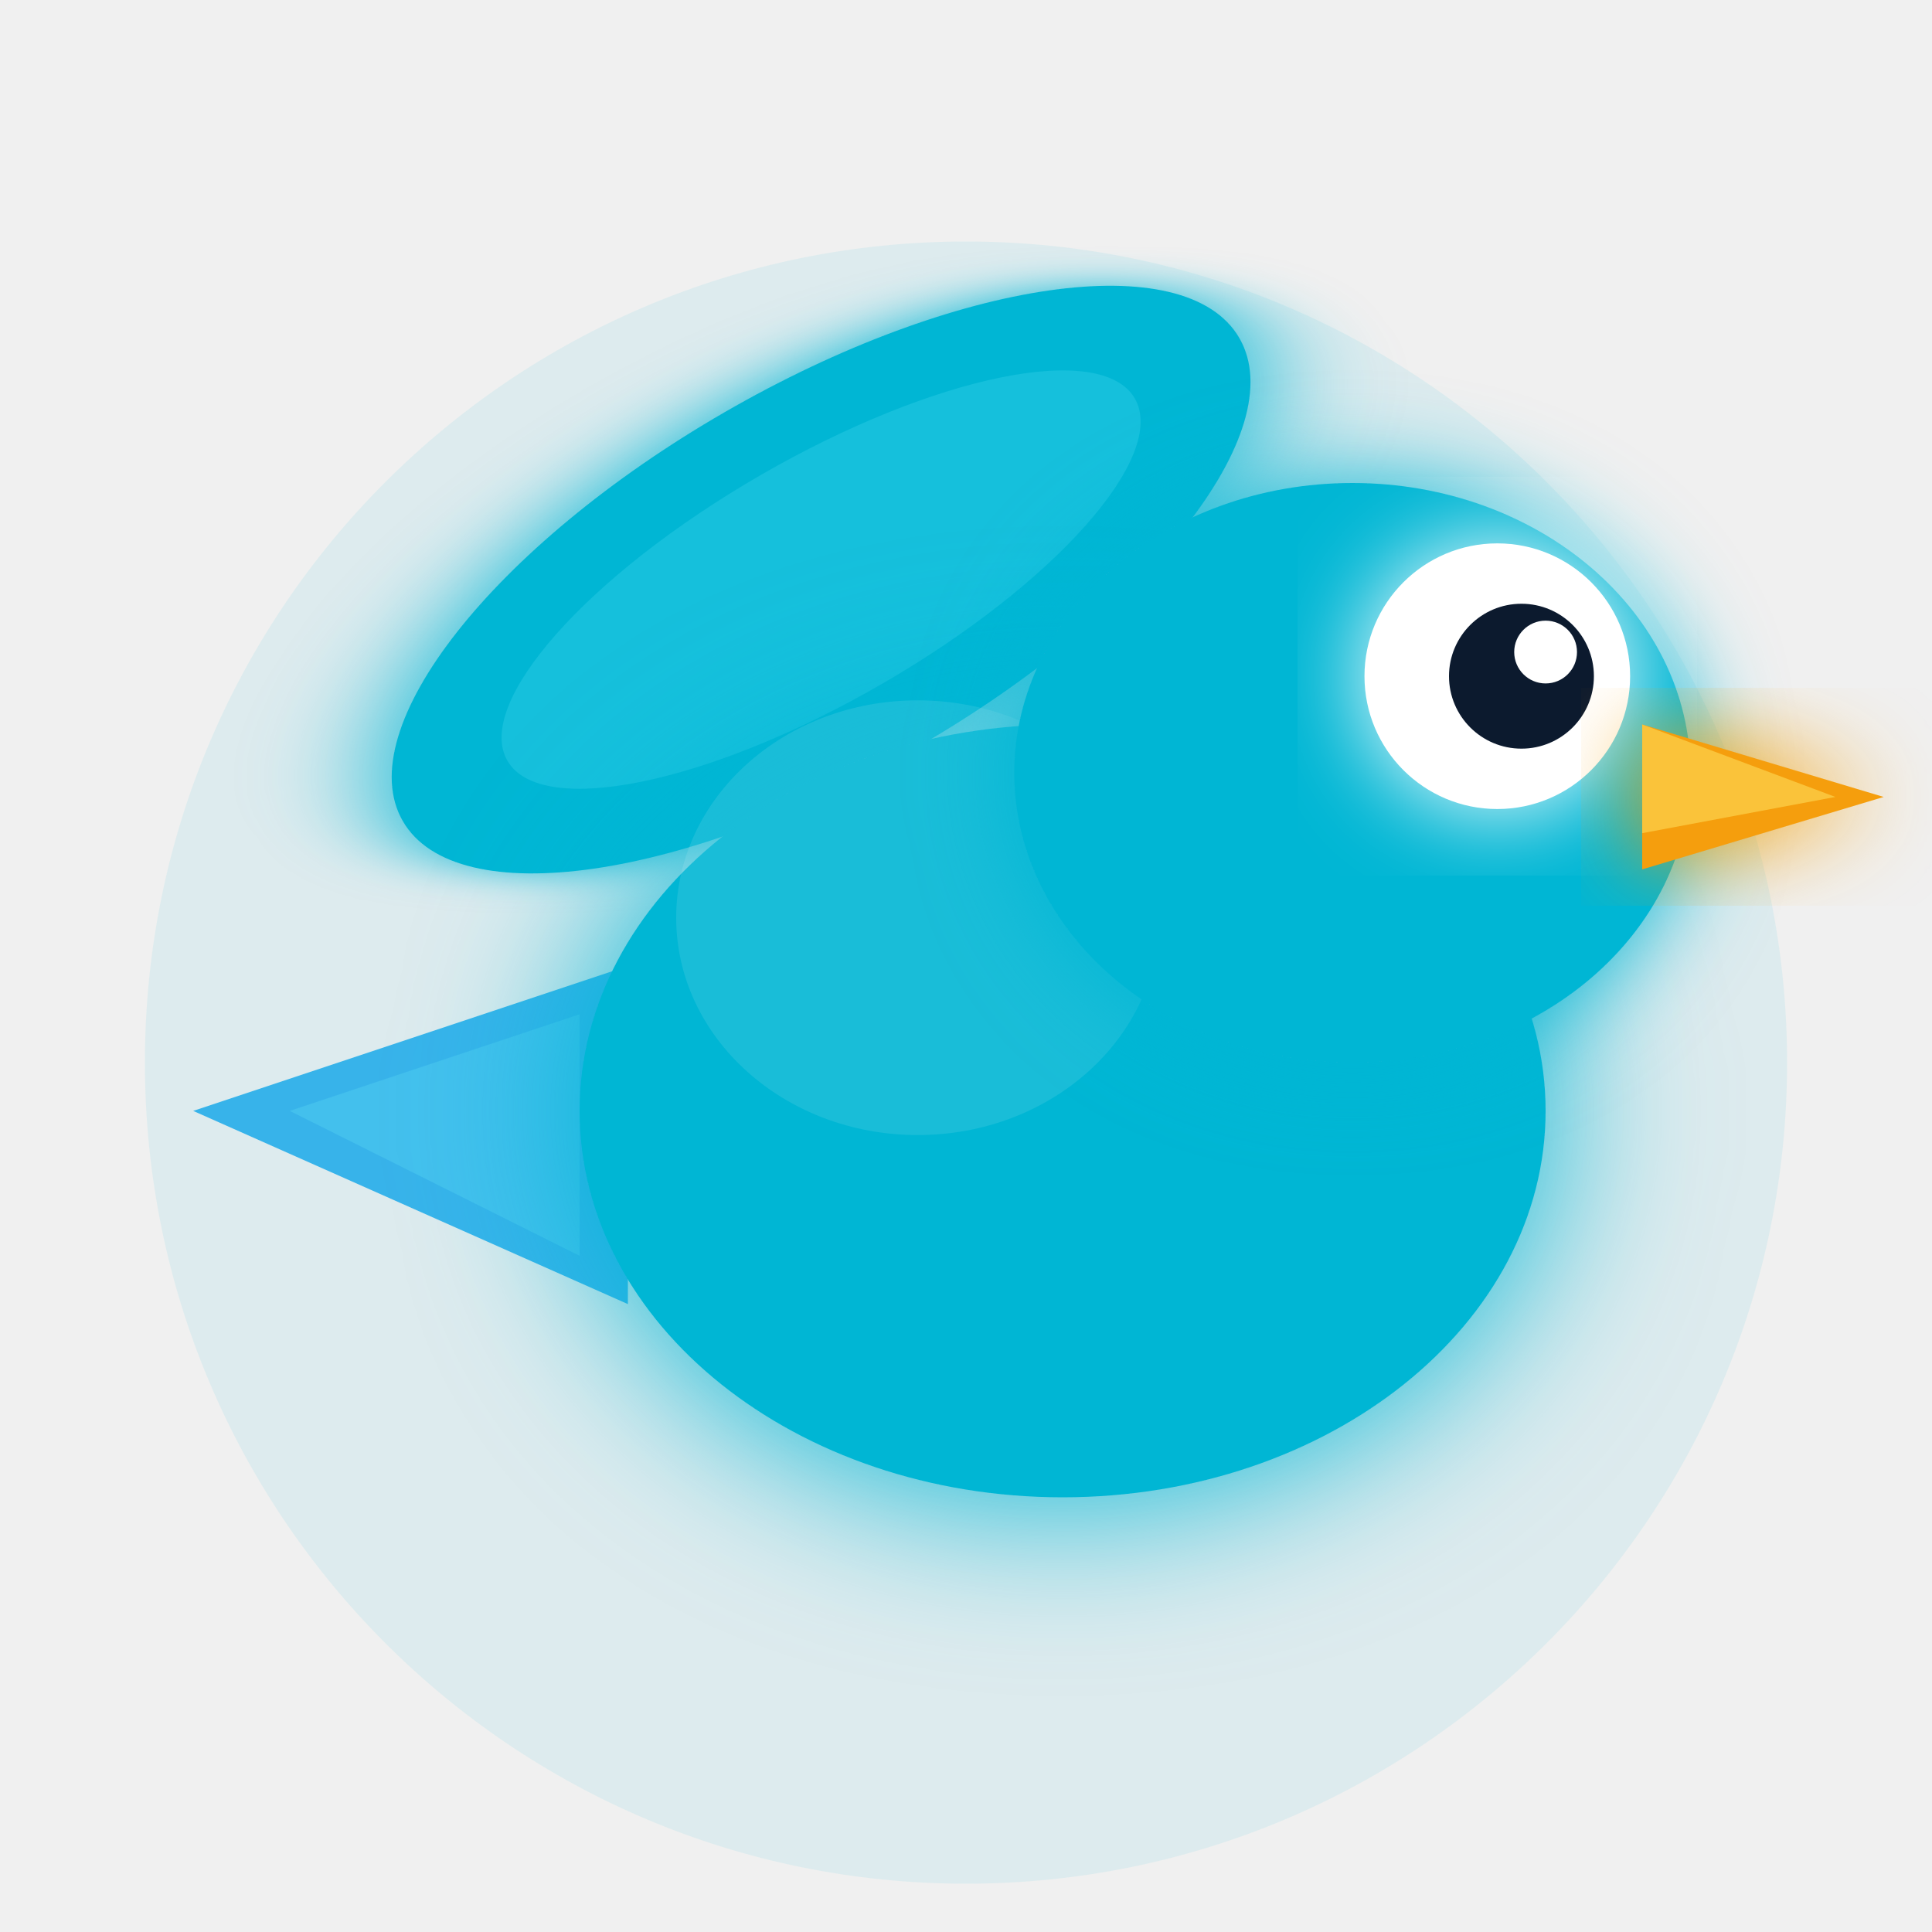
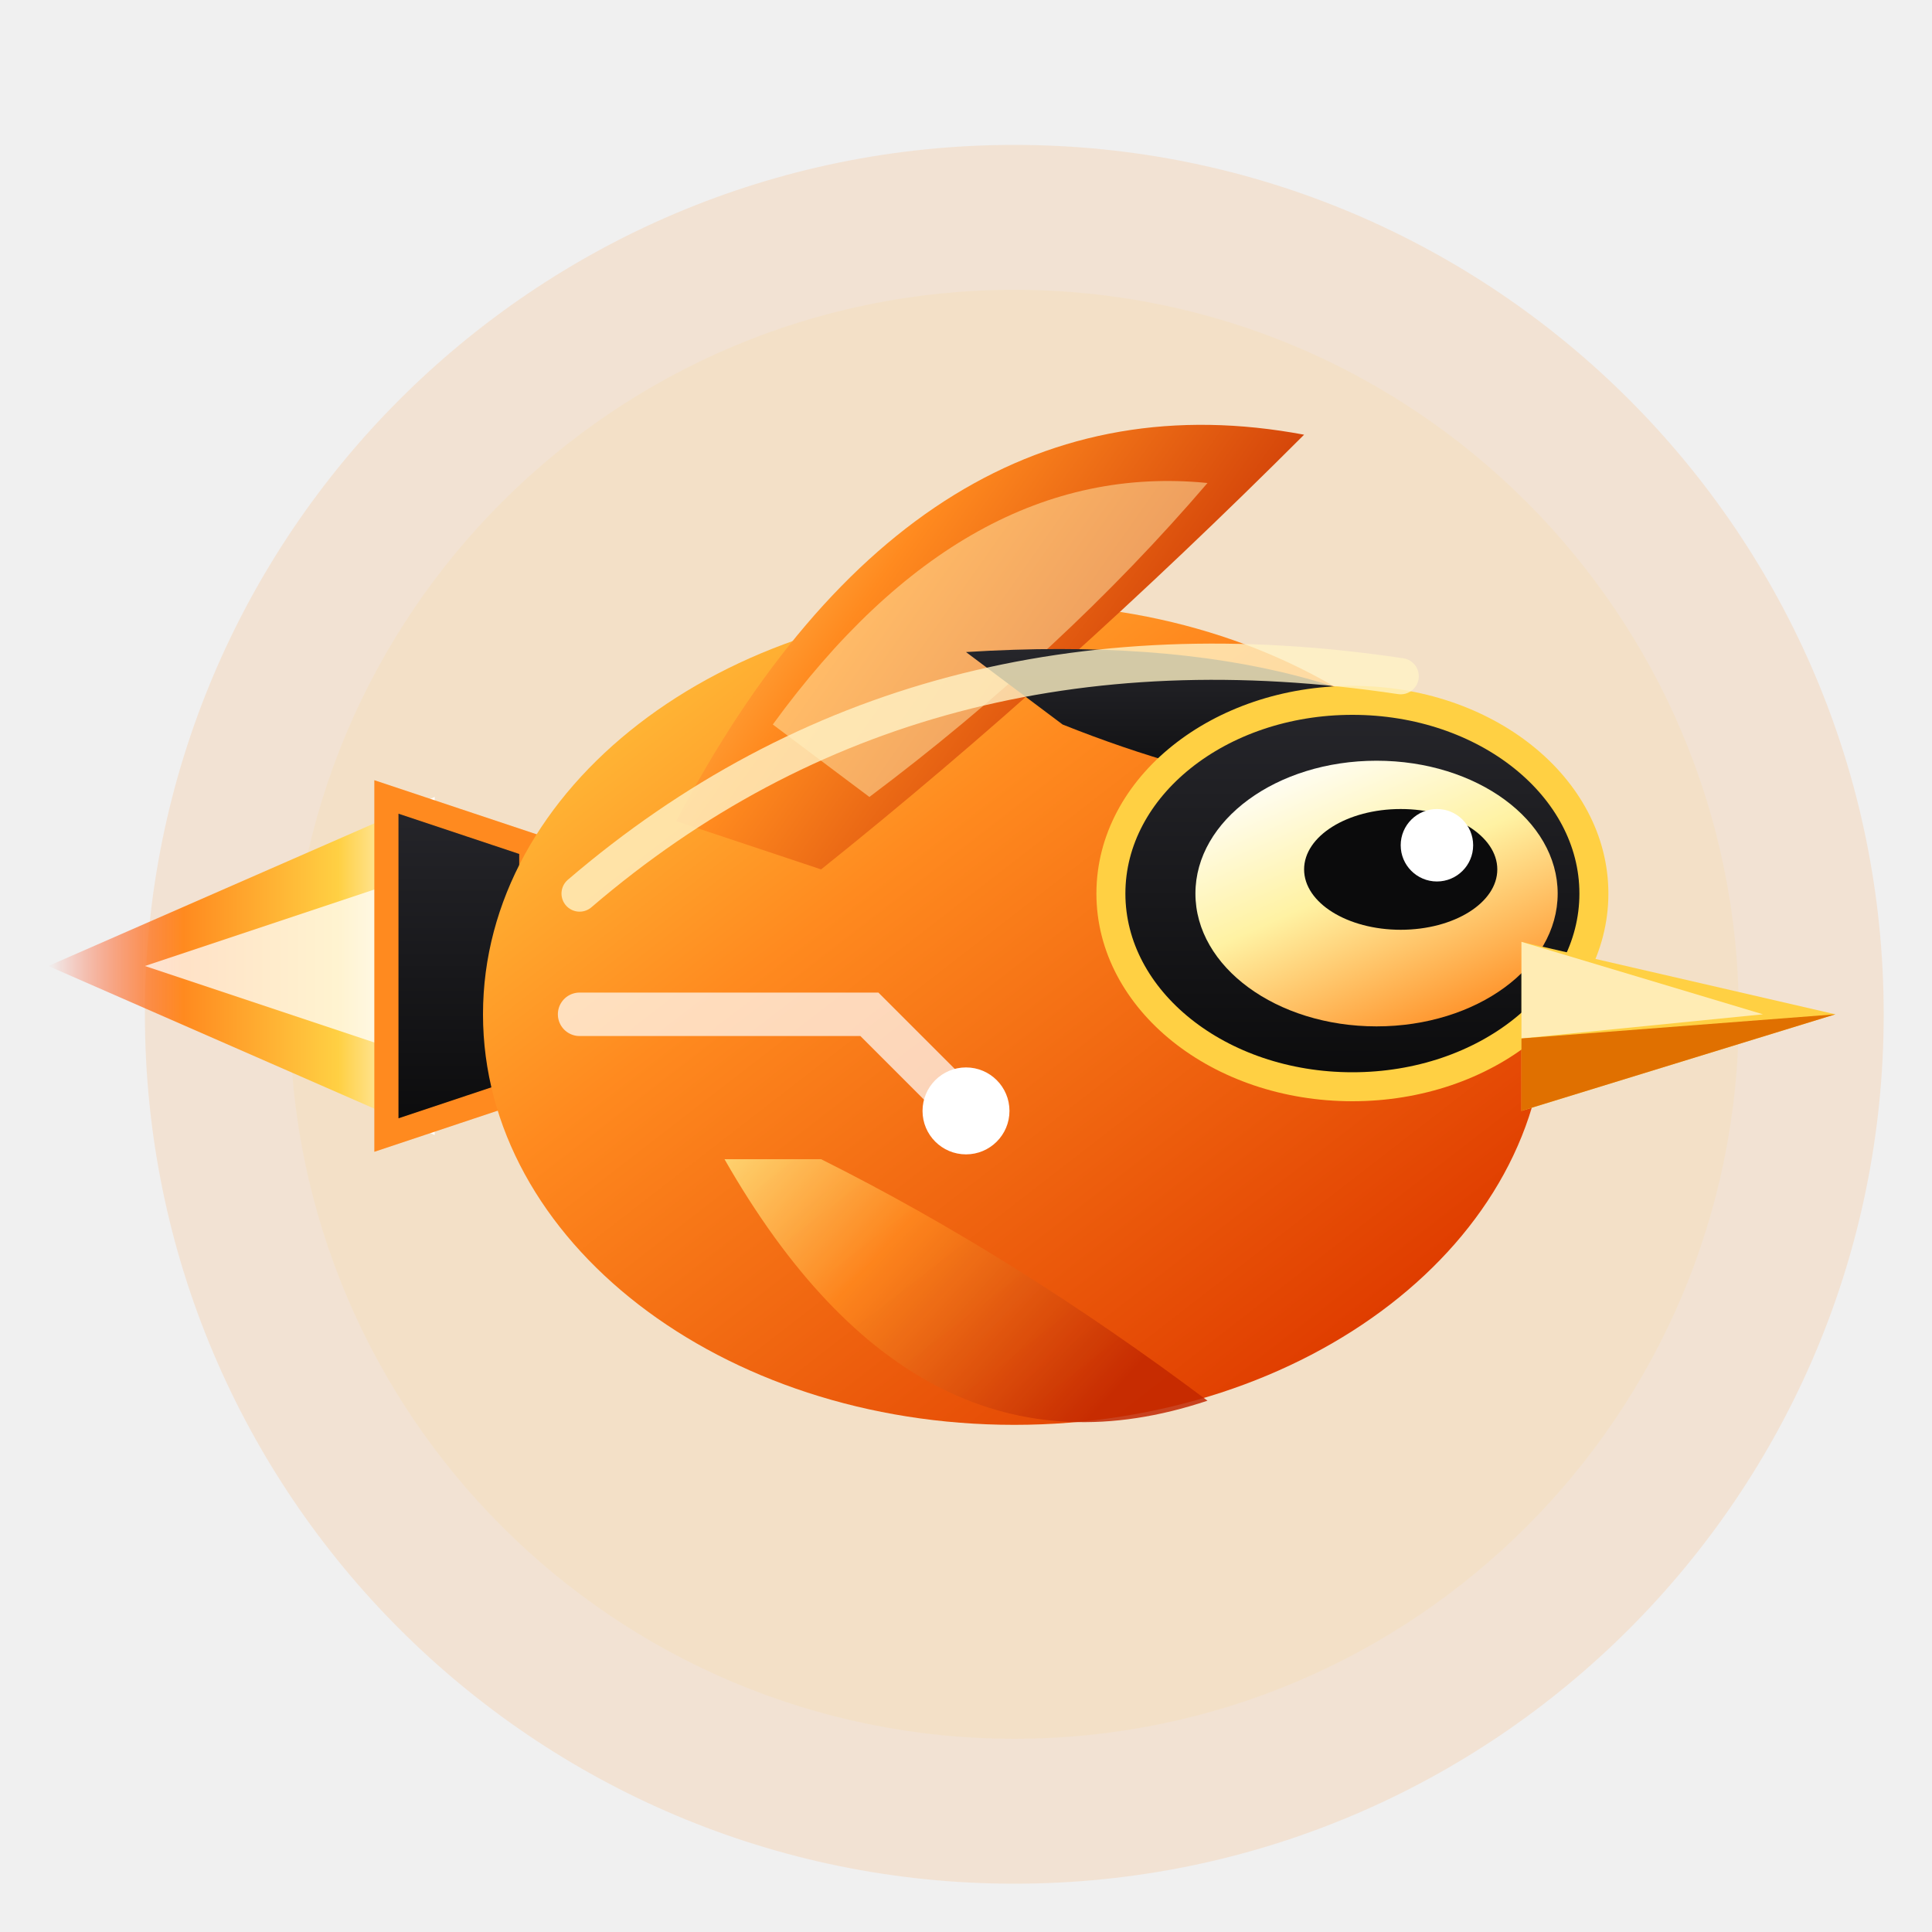
<svg xmlns="http://www.w3.org/2000/svg" width="80" height="80" viewBox="0 0 80 80">
  <defs>
-     <filter id="glow" x="-25%" y="-25%" width="150%" height="150%">
-       <feGaussianBlur stdDeviation="2" result="blur" />
-       <feMerge>
-         <feMergeNode in="blur" />
-         <feMergeNode in="SourceGraphic" />
-       </feMerge>
-     </filter>
-     <filter id="softGlow" x="-40%" y="-40%" width="180%" height="180%">
-       <feGaussianBlur stdDeviation="3.5" result="blur" />
-       <feMerge>
-         <feMergeNode in="blur" />
-         <feMergeNode in="SourceGraphic" />
-       </feMerge>
-     </filter>
+     <linearGradient id="flameBody" x1="0%" y1="0%" x2="100%" y2="100%">
+       <stop offset="0%" stop-color="#FFD043" />
+       <stop offset="35%" stop-color="#FF8A1F" />
+       <stop offset="85%" stop-color="#E03E00" />
+       <stop offset="100%" stop-color="#9E1500" />
+     </linearGradient>
+     <linearGradient id="flameWing" x1="0%" y1="0%" x2="100%" y2="50%">
+       <stop offset="0%" stop-color="#FFE17D" />
+       <stop offset="40%" stop-color="#FF8A1F" />
+       <stop offset="100%" stop-color="#C22700" />
+     </linearGradient>
+     <linearGradient id="thrustGrad" x1="100%" y1="50%" x2="0%" y2="50%">
+       <stop offset="0%" stop-color="#FFFFFF" />
+       <stop offset="25%" stop-color="#FFD043" />
+       <stop offset="65%" stop-color="#FF8A1F" />
+       <stop offset="100%" stop-color="#FF2200" stop-opacity="0" />
+     </linearGradient>
+     <linearGradient id="visorGrad" x1="20%" y1="0%" x2="80%" y2="100%">
+       <stop offset="0%" stop-color="#FFFFFF" />
+       <stop offset="45%" stop-color="#FFF2A3" />
+       <stop offset="100%" stop-color="#FF8A1F" />
+     </linearGradient>
+     <linearGradient id="carbonTrim" x1="0%" y1="0%" x2="0%" y2="100%">
+       <stop offset="0%" stop-color="#26262B" />
+       <stop offset="100%" stop-color="#0B0B0C" />
+     </linearGradient>
  </defs>
-   <circle cx="40" cy="44" r="34" fill="#06B6D4" opacity="0.08" />
-   <polygon points="8,46 26,40 26,54" fill="#0EA5E9" opacity="0.8" />
-   <polygon points="12,46 24,42 24,52" fill="#67E8F9" opacity="0.25" />
-   <ellipse cx="34" cy="24" rx="20" ry="8" fill="#06B6D4" filter="url(#glow)" transform="rotate(-30 34 24)" />
-   <ellipse cx="34" cy="24" rx="15" ry="5" fill="#67E8F9" opacity="0.2" transform="rotate(-30 34 24)" />
-   <ellipse cx="44" cy="46" rx="20" ry="16" fill="#06B6D4" filter="url(#softGlow)" />
-   <ellipse cx="38" cy="38" rx="10" ry="9" fill="#FFFFFF" opacity="0.1" />
-   <ellipse cx="56" cy="32" rx="14" ry="12" fill="#06B6D4" filter="url(#glow)" />
-   <circle cx="62" cy="28" r="5.5" fill="#FFFFFF" filter="url(#glow)" />
-   <circle cx="63" cy="28" r="3" fill="#0C1A2E" />
-   <circle cx="64" cy="27" r="1.3" fill="#FFFFFF" />
-   <polygon points="68,30 78,33 68,36" fill="#F59E0B" filter="url(#glow)" />
-   <polygon points="68,30 76,33 68,34.5" fill="#FCD34D" opacity="0.7" />
+   <circle cx="42" cy="42" r="36" fill="#FF8A1F" opacity="0.14" />
+   <circle cx="42" cy="42" r="30" fill="#FFD043" opacity="0.08" />
+   <polygon points="2,40 18,33 18,47" fill="url(#thrustGrad)" />
+   <polygon points="6,40 18,36 18,44" fill="#FFFFFF" opacity="0.75" />
+   <path d="M 16,33 L 22,35 L 22,45 L 16,47 Z" fill="url(#carbonTrim)" stroke="#FF8A1F" stroke-width="1" />
+   <ellipse cx="42" cy="42" rx="22" ry="17" fill="url(#flameBody)" />
+   <path d="M 28,34 Q 38,15 54,18 Q 44,28 34,36 Z" fill="url(#flameWing)" />
+   <path d="M 32,30 Q 40,19 50,20 Q 44,27 36,33 Z" fill="#FFEBB0" opacity="0.5" />
+   <path d="M 30,48 Q 38,62 50,58 Q 42,52 34,48 Z" fill="url(#flameWing)" opacity="0.85" />
+   <path d="M 24,42 L 36,42 L 40,46" fill="none" stroke="#FFFFFF" stroke-width="1.8" stroke-linecap="round" opacity="0.7" />
+   <circle cx="40" cy="46" r="1.8" fill="#FFFFFF" />
+   <path d="M 40,27 Q 56,26 63,33 Q 54,34 44,30 Z" fill="url(#carbonTrim)" />
+   <ellipse cx="56" cy="37" rx="10" ry="8" fill="url(#carbonTrim)" stroke="#FFD043" stroke-width="1.2" />
+   <ellipse cx="57" cy="37" rx="7.5" ry="5.5" fill="url(#visorGrad)" />
+   <ellipse cx="58" cy="36" rx="4" ry="2.5" fill="#0B0B0C" />
+   <circle cx="59.5" cy="35" r="1.5" fill="#FFFFFF" />
+   <polygon points="63,39 76,42 63,46" fill="#FFD043" />
+   <polygon points="63,39 73,42 63,43" fill="#FFFFFF" opacity="0.6" />
+   <polygon points="63,43 76,42 63,46" fill="#E07000" />
+   <path d="M 24,37 Q 38,25 58,28" fill="none" stroke="#FFF2C6" stroke-width="1.5" stroke-linecap="round" opacity="0.8" />
</svg>
